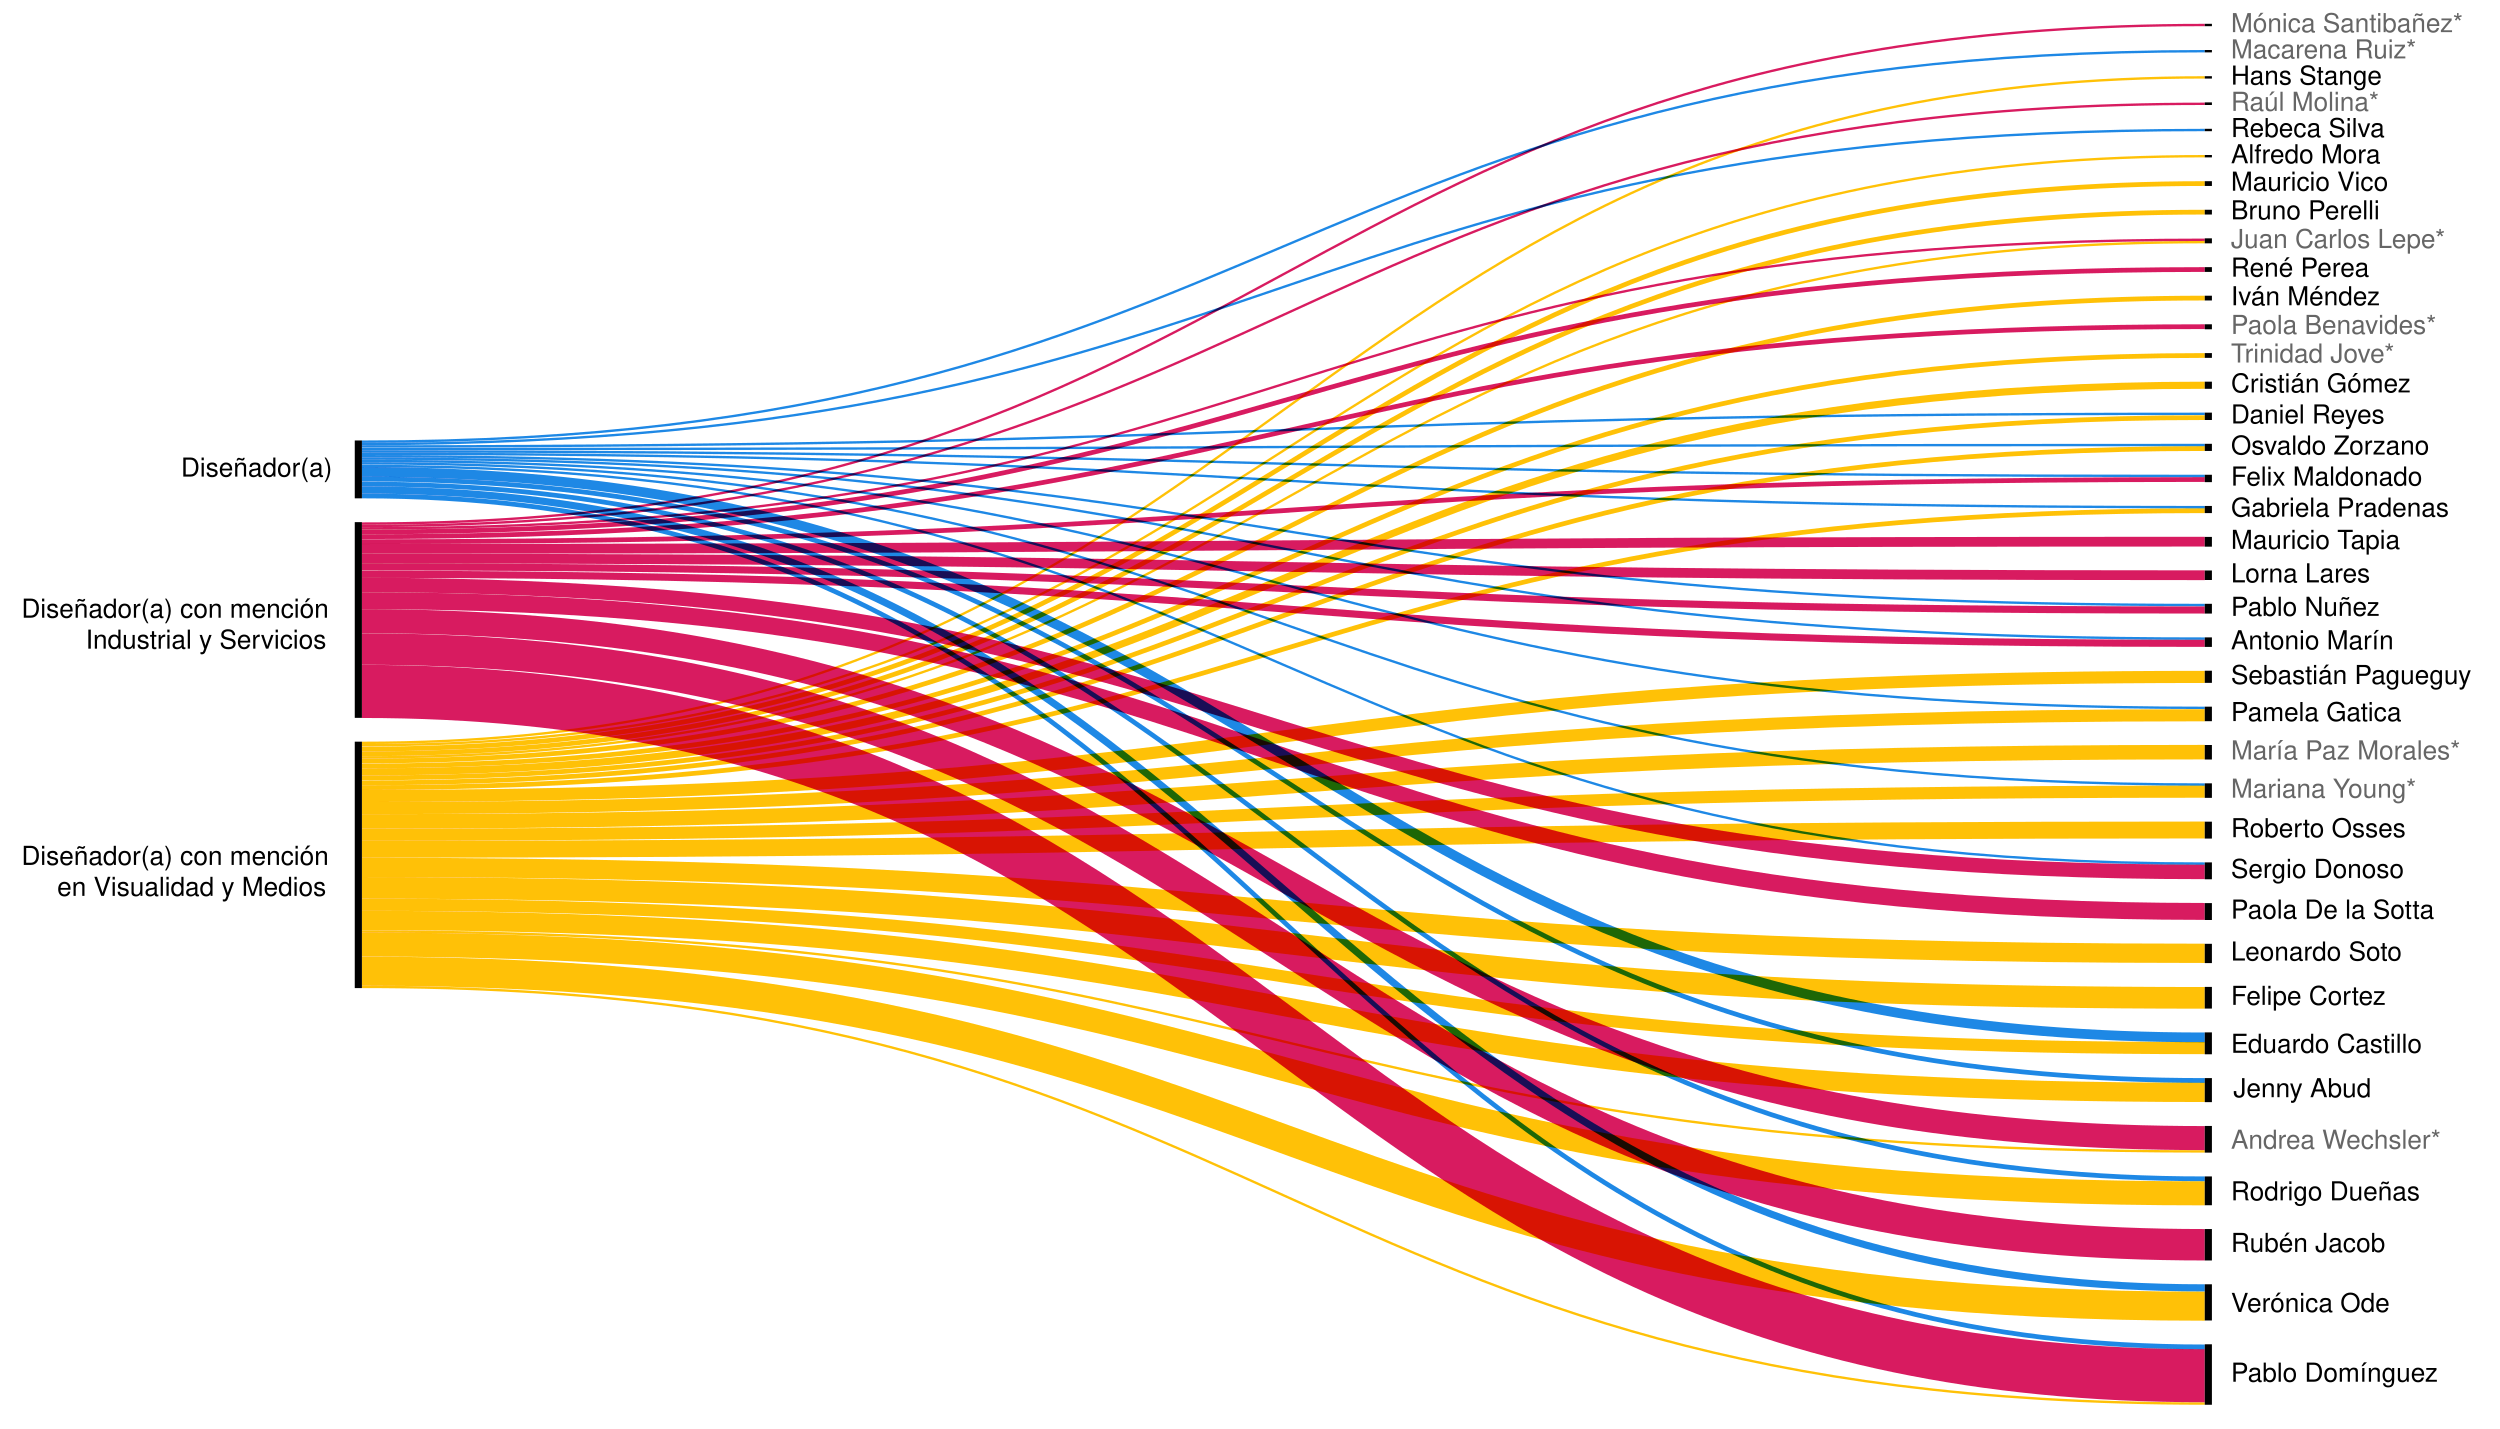
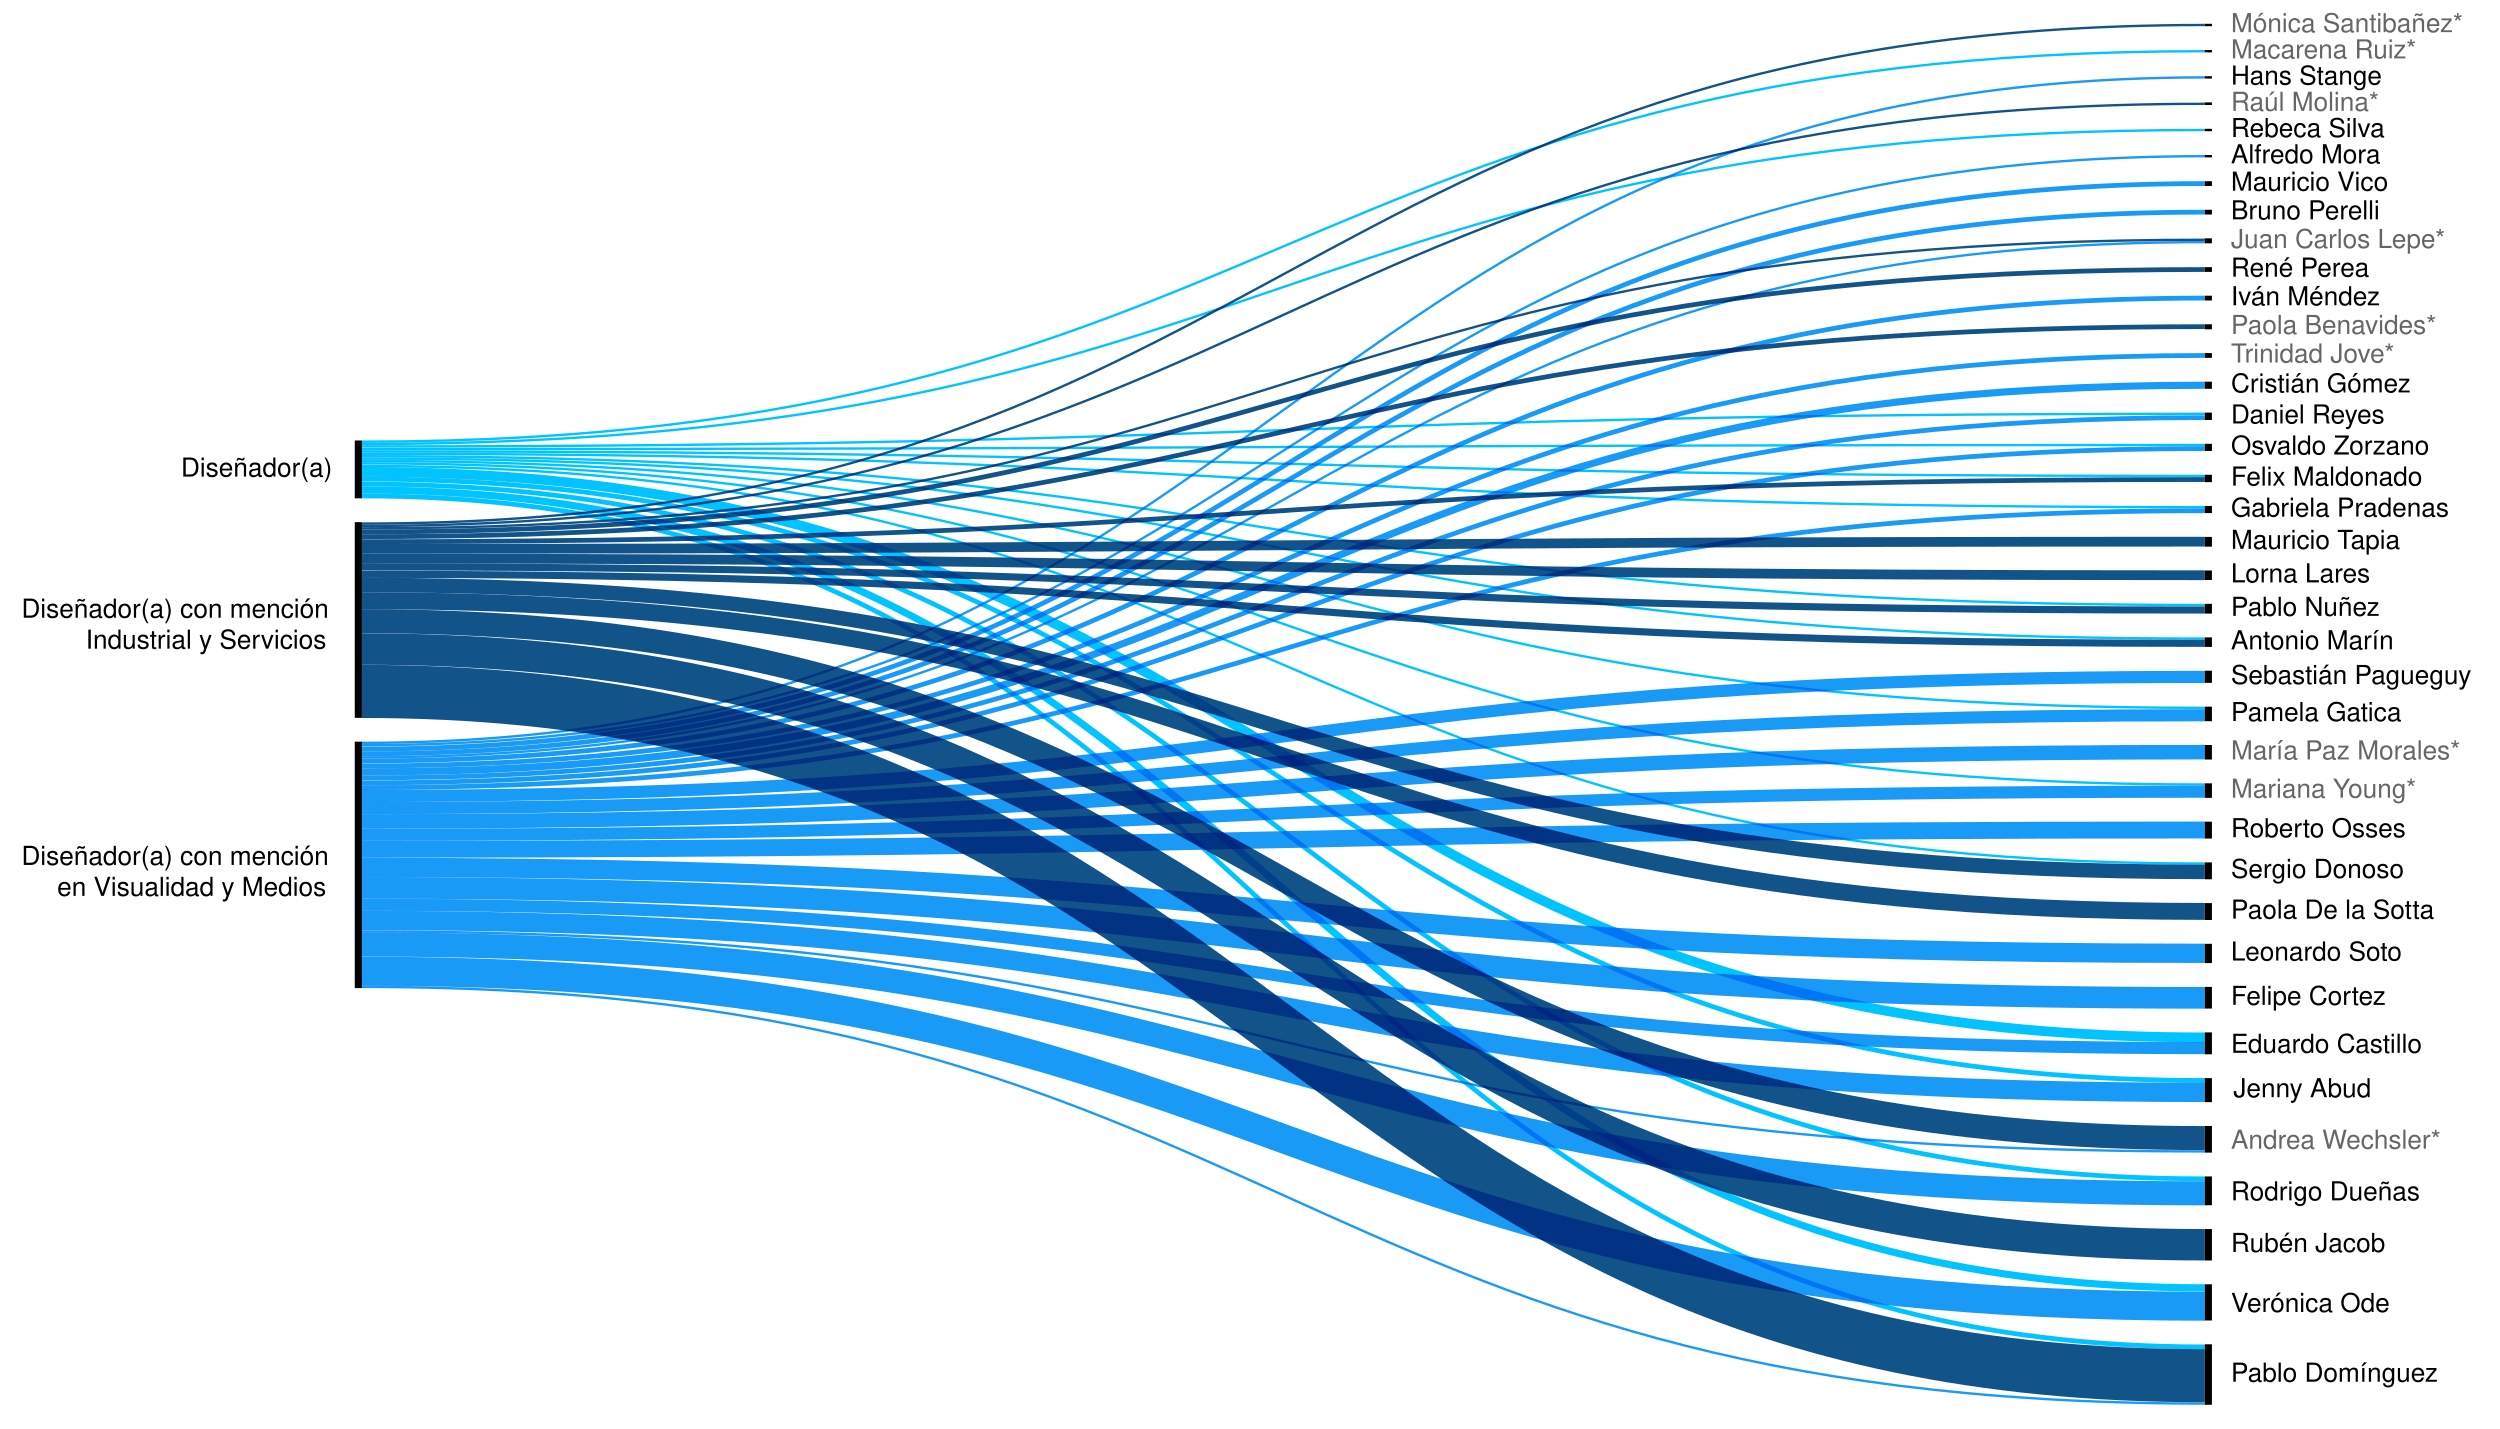
<svg xmlns="http://www.w3.org/2000/svg" version="1.2" viewBox="0 0 1050 600">
  <style>
		tspan { white-space:pre } 
		.s0 { fill: #000000 } 
- 		.s1 { mix-blend-mode: multiply;fill: none;stroke: #FFC107;stroke-width: 9.1 } 
- 		.s2 { mix-blend-mode: multiply;fill: none;stroke: #FFC107;stroke-width: 2 } 
- 		.s3 { mix-blend-mode: multiply;fill: none;stroke: #1E88E5;stroke-width: 3 } 
- 		.s4 { mix-blend-mode: multiply;fill: none;stroke: #D81B60;stroke-width: 4.1 } 
- 		.s5 { mix-blend-mode: multiply;fill: none;stroke: #FFC107;stroke-width: 3 } 
- 		.s6 { mix-blend-mode: multiply;fill: none;stroke: #FFC107;stroke-width: 1 } 
- 		.s7 { mix-blend-mode: multiply;fill: none;stroke: #FFC107;stroke-width: 7.1 } 
- 		.s8 { mix-blend-mode: multiply;fill: none;stroke: #D81B60;stroke-width: 22.3 } 
- 		.s9 { mix-blend-mode: multiply;fill: none;stroke: #D81B60;stroke-width: 13.2 } 
- 		.s10 { mix-blend-mode: multiply;fill: none;stroke: #D81B60;stroke-width: 10.1 } 
- 		.s11 { mix-blend-mode: multiply;fill: none;stroke: #D81B60;stroke-width: 6.1 } 
- 		.s12 { mix-blend-mode: multiply;fill: none;stroke: #FFC107;stroke-width: 12.2 } 
- 		.s13 { mix-blend-mode: multiply;fill: none;stroke: #FFC107;stroke-width: 5.1 } 
- 		.s14 { mix-blend-mode: multiply;fill: none;stroke: #FFC107;stroke-width: 10.1 } 
- 		.s15 { mix-blend-mode: multiply;fill: none;stroke: #1E88E5;stroke-width: 4.1 } 
- 		.s16 { mix-blend-mode: multiply;fill: none;stroke: #FFC107;stroke-width: 8.1 } 
- 		.s17 { mix-blend-mode: multiply;fill: none;stroke: #1E88E5;stroke-width: 2 } 
- 		.s18 { mix-blend-mode: multiply;fill: none;stroke: #1E88E5;stroke-width: 1 } 
- 		.s19 { mix-blend-mode: multiply;fill: none;stroke: #D81B60;stroke-width: 3 } 
- 		.s20 { mix-blend-mode: multiply;fill: none;stroke: #D81B60;stroke-width: 7.1 } 
- 		.s21 { mix-blend-mode: multiply;fill: none;stroke: #FFC107;stroke-width: 6.1 } 
- 		.s22 { mix-blend-mode: multiply;fill: none;stroke: #D81B60;stroke-width: 1 } 
- 		.s23 { mix-blend-mode: multiply;fill: none;stroke: #D81B60;stroke-width: 2 } 
+ 		.s1 { mix-blend-mode: multiply;fill: none;stroke: #189af6;stroke-width: 9.1 } 
+ 		.s2 { mix-blend-mode: multiply;fill: none;stroke: #189af6;stroke-width: 2 } 
+ 		.s3 { mix-blend-mode: multiply;fill: none;stroke: #00c3ff;stroke-width: 3 } 
+ 		.s4 { mix-blend-mode: multiply;fill: none;stroke: #125389;stroke-width: 4.1 } 
+ 		.s5 { mix-blend-mode: multiply;fill: none;stroke: #189af6;stroke-width: 3 } 
+ 		.s6 { mix-blend-mode: multiply;fill: none;stroke: #189af6;stroke-width: 1 } 
+ 		.s7 { mix-blend-mode: multiply;fill: none;stroke: #189af6;stroke-width: 7.1 } 
+ 		.s8 { mix-blend-mode: multiply;fill: none;stroke: #125389;stroke-width: 22.3 } 
+ 		.s9 { mix-blend-mode: multiply;fill: none;stroke: #125389;stroke-width: 13.2 } 
+ 		.s10 { mix-blend-mode: multiply;fill: none;stroke: #125389;stroke-width: 10.1 } 
+ 		.s11 { mix-blend-mode: multiply;fill: none;stroke: #125389;stroke-width: 6.1 } 
+ 		.s12 { mix-blend-mode: multiply;fill: none;stroke: #189af6;stroke-width: 12.2 } 
+ 		.s13 { mix-blend-mode: multiply;fill: none;stroke: #189af6;stroke-width: 5.1 } 
+ 		.s14 { mix-blend-mode: multiply;fill: none;stroke: #189af6;stroke-width: 10.1 } 
+ 		.s15 { mix-blend-mode: multiply;fill: none;stroke: #00c3ff;stroke-width: 4.1 } 
+ 		.s16 { mix-blend-mode: multiply;fill: none;stroke: #189af6;stroke-width: 8.1 } 
+ 		.s17 { mix-blend-mode: multiply;fill: none;stroke: #00c3ff;stroke-width: 2 } 
+ 		.s18 { mix-blend-mode: multiply;fill: none;stroke: #00c3ff;stroke-width: 1 } 
+ 		.s19 { mix-blend-mode: multiply;fill: none;stroke: #125389;stroke-width: 3 } 
+ 		.s20 { mix-blend-mode: multiply;fill: none;stroke: #125389;stroke-width: 7.1 } 
+ 		.s21 { mix-blend-mode: multiply;fill: none;stroke: #189af6;stroke-width: 6.1 } 
+ 		.s22 { mix-blend-mode: multiply;fill: none;stroke: #125389;stroke-width: 1 } 
+ 		.s23 { mix-blend-mode: multiply;fill: none;stroke: #125389;stroke-width: 2 } 
		.t24 { font-size: 11px;fill: #000000;font-family: Helvetica, Arial, sans-serif } 
		.asterisco {fill: #666666; } 
	</style>
  <g id="visualization">
    <g>
      <path class="s0" d="m926 10h3v1h-3z" />
      <path class="s0" d="m926 21h3v1h-3z" />
      <path class="s0" d="m926 32h3v1h-3z" />
      <path class="s0" d="m926 43h3v1.1h-3z" />
      <path class="s0" d="m926 54.1h3v1h-3z" />
      <path class="s0" d="m926 65.1h3v1h-3z" />
      <path class="s0" d="m926 76.1h3v2h-3z" />
      <path class="s0" d="m926 88.1h3v2h-3z" />
      <path class="s0" d="m926 100.1h3v2.1h-3z" />
      <path class="s0" d="m926 112.2h3v2h-3z" />
      <path class="s0" d="m926 124.2h3v2h-3z" />
      <path class="s0" d="m926 136.2h3v2.1h-3z" />
      <path class="s0" d="m926 148.3h3v2h-3z" />
      <path class="s0" d="m926 160.3h3v3h-3z" />
      <path class="s0" d="m926 173.3h3v3.1h-3z" />
      <path class="s0" d="m926 186.4h3v3h-3z" />
      <path class="s0" d="m926 199.4h3v3.1h-3z" />
      <path class="s0" d="m926 212.5h3v3h-3z" />
      <path class="s0" d="m926 225.5h3v4.1h-3z" />
      <path class="s0" d="m926 239.6h3v4h-3z" />
      <path class="s0" d="m926 253.6h3v4.1h-3z" />
      <path class="s0" d="m926 267.7h3v4h-3z" />
      <path class="s0" d="m926 281.7h3v5.1h-3z" />
      <path class="s0" d="m926 296.8h3v6.1h-3z" />
      <path class="s0" d="m926 312.9h3v6.1h-3z" />
      <path class="s0" d="m926 329h3v6.1h-3z" />
      <path class="s0" d="m926 345.1h3v7.1h-3z" />
      <path class="s0" d="m926 362.2h3v7.1h-3z" />
      <path class="s0" d="m926 379.3h3v7.1h-3z" />
      <path class="s0" d="m926 396.4h3v8.1h-3z" />
      <path class="s0" d="m926 414.5h3v9.1h-3z" />
      <path class="s0" d="m926 433.6h3v9.2h-3z" />
      <path class="s0" d="m926 452.8h3v10.1h-3z" />
      <path class="s0" d="m926 472.9h3v11.2h-3z" />
      <path class="s0" d="m926 494.1h3v12.1h-3z" />
      <path class="s0" d="m926 516.2h3v13.2h-3z" />
      <path class="s0" d="m926 539.4h3v15.2h-3z" />
      <path class="s0" d="m149 185h3v24.3h-3z" />
      <path class="s0" d="m926 564.6h3v25.4h-3z" />
      <path class="s0" d="m149 219.3h3v82.2h-3z" />
      <path class="s0" d="m149 311.5h3v103.5h-3z" />
    </g>
    <g>
      <g>
        <path class="s1" d="m152 372.9c387 0 387 46.2 774 46.2" />
      </g>
      <g>
        <path class="s2" d="m152 314.6c387 0 387-237.5 774-237.5" />
      </g>
      <g>
        <path class="s3" d="m152 205.8c387 0 387 335.1 774 335.1" />
      </g>
      <g>
        <path class="s4" d="m152 230.5c387 0 387-3 774-3" />
      </g>
      <g>
        <path class="s4" d="m152 234.6c387 0 387 7 774 7" />
      </g>
      <g>
        <path class="s5" d="m152 324.2c387 0 387-162.4 774-162.4" />
      </g>
      <g>
        <path class="s6" d="m152 414.5c387 0 387 175 774 175" />
      </g>
      <g>
        <path class="s7" d="m152 356.7c387 0 387-8.1 774-8.1" />
      </g>
      <g>
        <path class="s8" d="m152 290.4c387 0 387 287.4 774 287.4" />
      </g>
      <g>
        <path class="s9" d="m152 272.6c387 0 387 250.2 774 250.2" />
      </g>
      <g>
        <path class="s10" d="m152 260.9c387 0 387 217.1 774 217.1" />
      </g>
      <g>
        <path class="s11" d="m152 245.7c387 0 387 120.5 774 120.5" />
      </g>
      <g>
        <path class="s12" d="m152 407.9c387 0 387 140.7 774 140.7" />
      </g>
      <g>
        <path class="s13" d="m152 380c387 0 387 60.2 774 60.2" />
      </g>
      <g>
        <path class="s14" d="m152 396.7c387 0 387 104.5 774 104.5" />
      </g>
      <g>
        <path class="s15" d="m152 198.2c387 0 387 237.5 774 237.5" />
      </g>
      <g>
        <path class="s16" d="m152 386.6c387 0 387 72.2 774 72.2" />
      </g>
      <g>
        <path class="s2" d="m152 316.6c387 0 387-227.5 774-227.5" />
      </g>
      <g>
        <path class="s17" d="m152 201.2c387 0 387 252.6 774 252.6" />
      </g>
      <g>
        <path class="s18" d="m152 187.5c387 0 387-13.7 774-13.7" />
      </g>
      <g>
        <path class="s17" d="m152 208.3c387 0 387 357.4 774 357.4" />
      </g>
      <g>
        <path class="s6" d="m152 318.1c387 0 387-216.4 774-216.4" />
      </g>
      <g>
        <path class="s19" d="m152 238.1c387 0 387 18.1 774 18.1" />
      </g>
      <g>
        <path class="s18" d="m152 191.6c387 0 387 62.5 774 62.5" />
      </g>
      <g>
        <path class="s20" d="m152 252.3c387 0 387 130.5 774 130.5" />
      </g>
      <g>
        <path class="s2" d="m152 328.8c387 0 387-140.4 774-140.4" />
      </g>
      <g>
        <path class="s13" d="m152 339.4c387 0 387-39 774-39" />
      </g>
      <g>
        <path class="s16" d="m152 364.3c387 0 387 36.1 774 36.1" />
      </g>
      <g>
        <path class="s18" d="m152 193.6c387 0 387 103.7 774 103.7" />
      </g>
      <g>
        <path class="s21" d="m152 345c387 0 387-29.1 774-29.1" />
      </g>
      <g>
        <path class="s2" d="m152 326.7c387 0 387-151.3 774-151.3" />
      </g>
      <g>
        <path class="s22" d="m152 221.9c387 0 387-121.2 774-121.2" />
      </g>
      <g>
        <path class="s17" d="m152 203.3c387 0 387 291.8 774 291.8" />
      </g>
      <g>
        <path class="s22" d="m152 219.9c387 0 387-209.4 774-209.4" />
      </g>
      <g>
        <path class="s13" d="m152 350.6c387 0 387-18.1 774-18.1" />
      </g>
      <g>
        <path class="s18" d="m152 185.5c387 0 387-164 774-164" />
      </g>
      <g>
        <path class="s6" d="m152 312c387 0 387-279.5 774-279.5" />
      </g>
      <g>
        <path class="s23" d="m152 227.5c387 0 387-26.1 774-26.1" />
      </g>
      <g>
        <path class="s13" d="m152 334.3c387 0 387-50 774-50" />
      </g>
      <g>
        <path class="s18" d="m152 188.6c387 0 387-1.7 774-1.7" />
      </g>
      <g>
        <path class="s18" d="m152 190.6c387 0 387 22.4 774 22.4" />
      </g>
      <g>
        <path class="s22" d="m152 220.9c387 0 387-177.3 774-177.3" />
      </g>
      <g>
        <path class="s2" d="m152 330.8c387 0 387-116.3 774-116.3" />
      </g>
      <g>
        <path class="s18" d="m152 194.6c387 0 387 134.9 774 134.9" />
      </g>
      <g>
        <path class="s23" d="m152 223.4c387 0 387-110.2 774-110.2" />
      </g>
      <g>
        <path class="s18" d="m152 189.6c387 0 387 10.3 774 10.3" />
      </g>
      <g>
        <path class="s6" d="m152 391.2c387 0 387 92.4 774 92.4" />
      </g>
      <g>
        <path class="s2" d="m152 319.6c387 0 387-194.4 774-194.4" />
      </g>
      <g>
        <path class="s19" d="m152 241.2c387 0 387 29 774 29" />
      </g>
      <g>
        <path class="s18" d="m152 192.6c387 0 387 75.6 774 75.6" />
      </g>
      <g>
        <path class="s23" d="m152 225.4c387 0 387-88.2 774-88.2" />
      </g>
      <g>
        <path class="s2" d="m152 321.7c387 0 387-172.4 774-172.4" />
      </g>
      <g>
        <path class="s18" d="m152 195.7c387 0 387 167 774 167" />
      </g>
      <g>
        <path class="s18" d="m152 186.5c387 0 387-131.9 774-131.9" />
      </g>
      <g>
        <path class="s6" d="m152 313c387 0 387-247.4 774-247.4" />
      </g>
    </g>
    <g id="profes" class="t24">
      <text id="Mónica Santibañez*" style="transform: matrix(1, 0, 0, 1, 937, 13.507);" class="asterisco">Mónica Santibañez*</text>
      <text id="Macarena Ruiz*" style="transform: matrix(1, 0, 0, 1, 937, 24.522);" class="asterisco">
                    Macarena Ruiz*
                </text>
      <text id="Hans Stange" style="transform: matrix(1, 0, 0, 1, 937, 35.536);">
                    Hans Stange
                </text>
      <text id="Raúl Molina*" style="transform: matrix(1, 0, 0, 1, 937, 46.551);" class="asterisco">
                    Raúl Molina*
                </text>
      <text id="Rebeca Silva" style="transform: matrix(1, 0, 0, 1, 937, 57.565);">
                    Rebeca Silva
                </text>
      <text id="Alfredo Mora" style="transform: matrix(1, 0, 0, 1, 937, 68.58);">
                    Alfredo Mora
                </text>
      <text id="Mauricio Vico" style="transform: matrix(1, 0, 0, 1, 937, 80.101);">
                    Mauricio Vico
                </text>
      <text id="Bruno Perelli" style="transform: matrix(1, 0, 0, 1, 937, 92.13);">
                    Bruno Perelli
                </text>
      <text id="Juan Carlos Lepe*" style="transform: matrix(1, 0, 0, 1, 937, 104.159);" class="asterisco">
                    Juan Carlos Lepe*
                </text>
      <text id="René Perea" style="transform: matrix(1, 0, 0, 1, 937, 116.188);">
                    René Perea
                </text>
      <text id="Iván Méndez" style="transform: matrix(1, 0, 0, 1, 937, 128.217);">
                    Iván Méndez
                </text>
      <text id="Paola Benavides*" style="transform: matrix(1, 0, 0, 1, 937, 140.246);" class="asterisco">
                    Paola Benavides*
                </text>
      <text id="Trinidad Jove*" style="transform: matrix(1, 0, 0, 1, 937, 152.275);" class="asterisco">
                    Trinidad Jove*
                </text>
      <text id="Cristián Gómez" style="transform: matrix(1, 0, 0, 1, 937, 164.811);">
                    Cristián Gómez
                </text>
      <text id="Daniel Reyes" style="transform: matrix(1, 0, 0, 1, 937, 177.855);">
                    Daniel Reyes
                </text>
      <text id="Osvaldo Zorzano" style="transform: matrix(1, 0, 0, 1, 937, 190.898);">
                    Osvaldo Zorzano
                </text>
      <text id="Felix Maldonado" style="transform: matrix(1, 0, 0, 1, 937, 203.942);">
                    Felix Maldonado
                </text>
      <text id="Gabriela Pradenas" style="transform: matrix(1, 0, 0, 1, 937, 216.985);">
                    Gabriela Pradenas
                </text>
      <text id="Mauricio Tapia" style="transform: matrix(1, 0, 0, 1, 937, 230.536);">
                    Mauricio Tapia
                </text>
      <text id="Lorna Lares" style="transform: matrix(1, 0, 0, 1, 937, 244.594);">
                    Lorna Lares
                </text>
      <text id="Pablo Nuñez" style="transform: matrix(1, 0, 0, 1, 937, 258.652);">
                    Pablo Nuñez
                </text>
      <text id="Antonio Marín" style="transform: matrix(1, 0, 0, 1, 937, 272.71);">
                    Antonio Marín
                </text>
      <text id="Sebastián Pagueguy" style="transform: matrix(1, 0, 0, 1, 937, 287.275);">
                    Sebastián Pagueguy
                </text>
      <text id="Pamela Gatica" style="transform: matrix(1, 0, 0, 1, 937, 302.855);">
                    Pamela Gatica
                </text>
      <text id="María Paz Morales*" style="transform: matrix(1, 0, 0, 1, 937, 318.942);" class="asterisco">
                    María Paz Morales*
                </text>
      <text id="Mariana Young*" style="transform: matrix(1, 0, 0, 1, 937, 335.029);" class="asterisco">
                    Mariana Young*
                </text>
      <text id="Roberto Osses" style="transform: matrix(1, 0, 0, 1, 937, 351.623);">
                    Roberto Osses
                </text>
      <text id="Sergio Donoso" style="transform: matrix(1, 0, 0, 1, 937, 368.725);">
                    Sergio Donoso
                </text>
      <text id="Paola De la Sotta" style="transform: matrix(1, 0, 0, 1, 937, 385.826);">
                    Paola De la Sotta
                </text>
      <text id="Leonardo Soto" style="transform: matrix(1, 0, 0, 1, 937, 403.435);">
                    Leonardo Soto
                </text>
      <text id="Felipe Cortez" style="transform: matrix(1, 0, 0, 1, 937, 422.058);">
                    Felipe Cortez
                </text>
      <text id="Eduardo Castillo" style="transform: matrix(1, 0, 0, 1, 937, 442.188);">
                    Eduardo Castillo
                </text>
      <text id="Jenny Abud" style="transform: matrix(1, 0, 0, 1, 938, 460.826);">
                    Jenny Abud
                </text>
      <text id="Andrea Wechsler*" style="transform: matrix(1, 0, 0, 1, 937, 482.478);" class="asterisco">
                    Andrea Wechsler*
                </text>
      <text id="Rodrigo Dueñas" style="transform: matrix(1, 0, 0, 1, 937, 504.145);">
                    Rodrigo Dueñas
                </text>
      <text id="Rubén Jacob" style="transform: matrix(1, 0, 0, 1, 937, 525.826);">
                    Rubén Jacob
                </text>
      <text id="Verónica Ode" style="transform: matrix(1, 0, 0, 1, 937, 551.029);">
                    Verónica Ode
                </text>
      <text id="Pablo Domínguez" style="transform: matrix(1, 0, 0, 1, 937, 580.319);">
                    Pablo Domínguez
                </text>
    </g>
    <g id="titulos" class="t24">
      <text id="Diseñador/a" style="transform: matrix(1, 0, 0, 1, 139, 200.174);">
        <tspan x="-63" y="0">Diseñador(a)</tspan>
      </text>
      <text id="Diseñador/a con mención Industri" style="transform: matrix(1, 0, 0, 1, 139, 259.435);">
        <tspan x="-130" y="0">Diseñador(a) con mención</tspan>
        <tspan y="0" class="t24" />
        <tspan x="-103" y="13">Industrial y Servicios</tspan>
      </text>
      <text id="Diseñador/a con mención en Visua" style="transform: matrix(1, 0, 0, 1, 139, 363.261);">
        <tspan x="-130" y="0">Diseñador(a) con mención</tspan>
        <tspan y="0" class="t24" />
        <tspan x="-115" y="13">en Visualidad y Medios</tspan>
      </text>
    </g>
  </g>
</svg>
